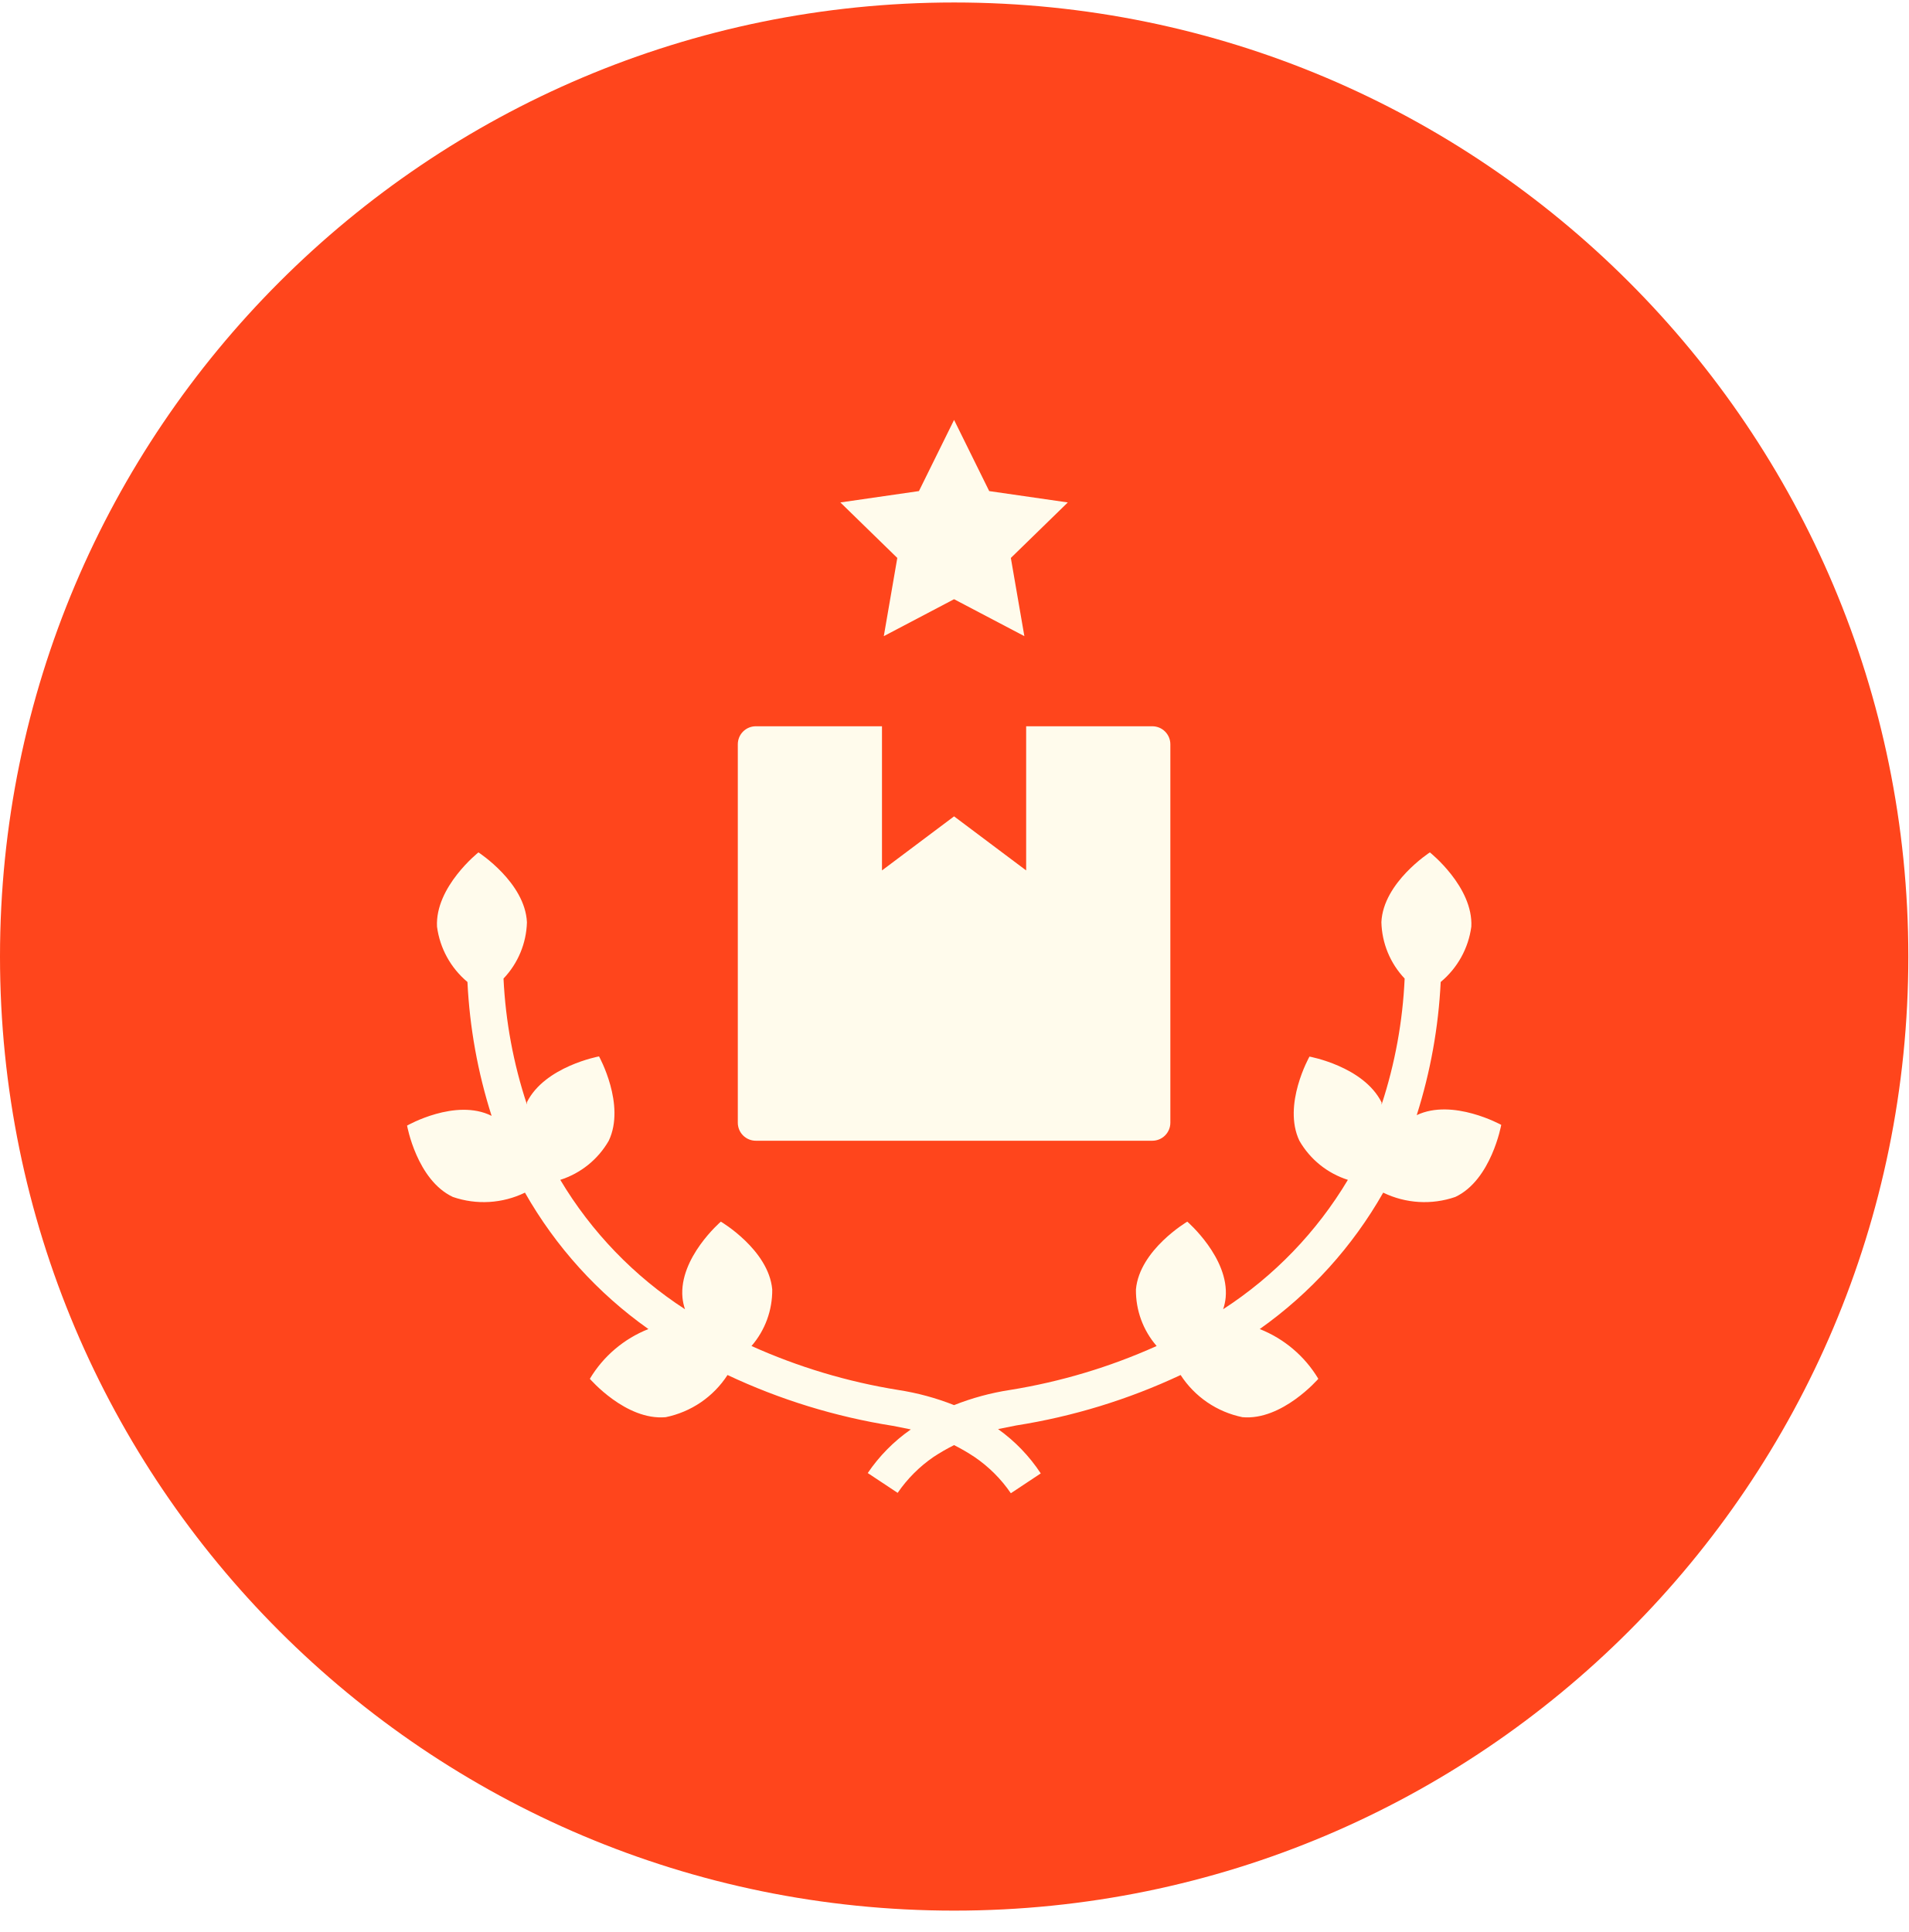
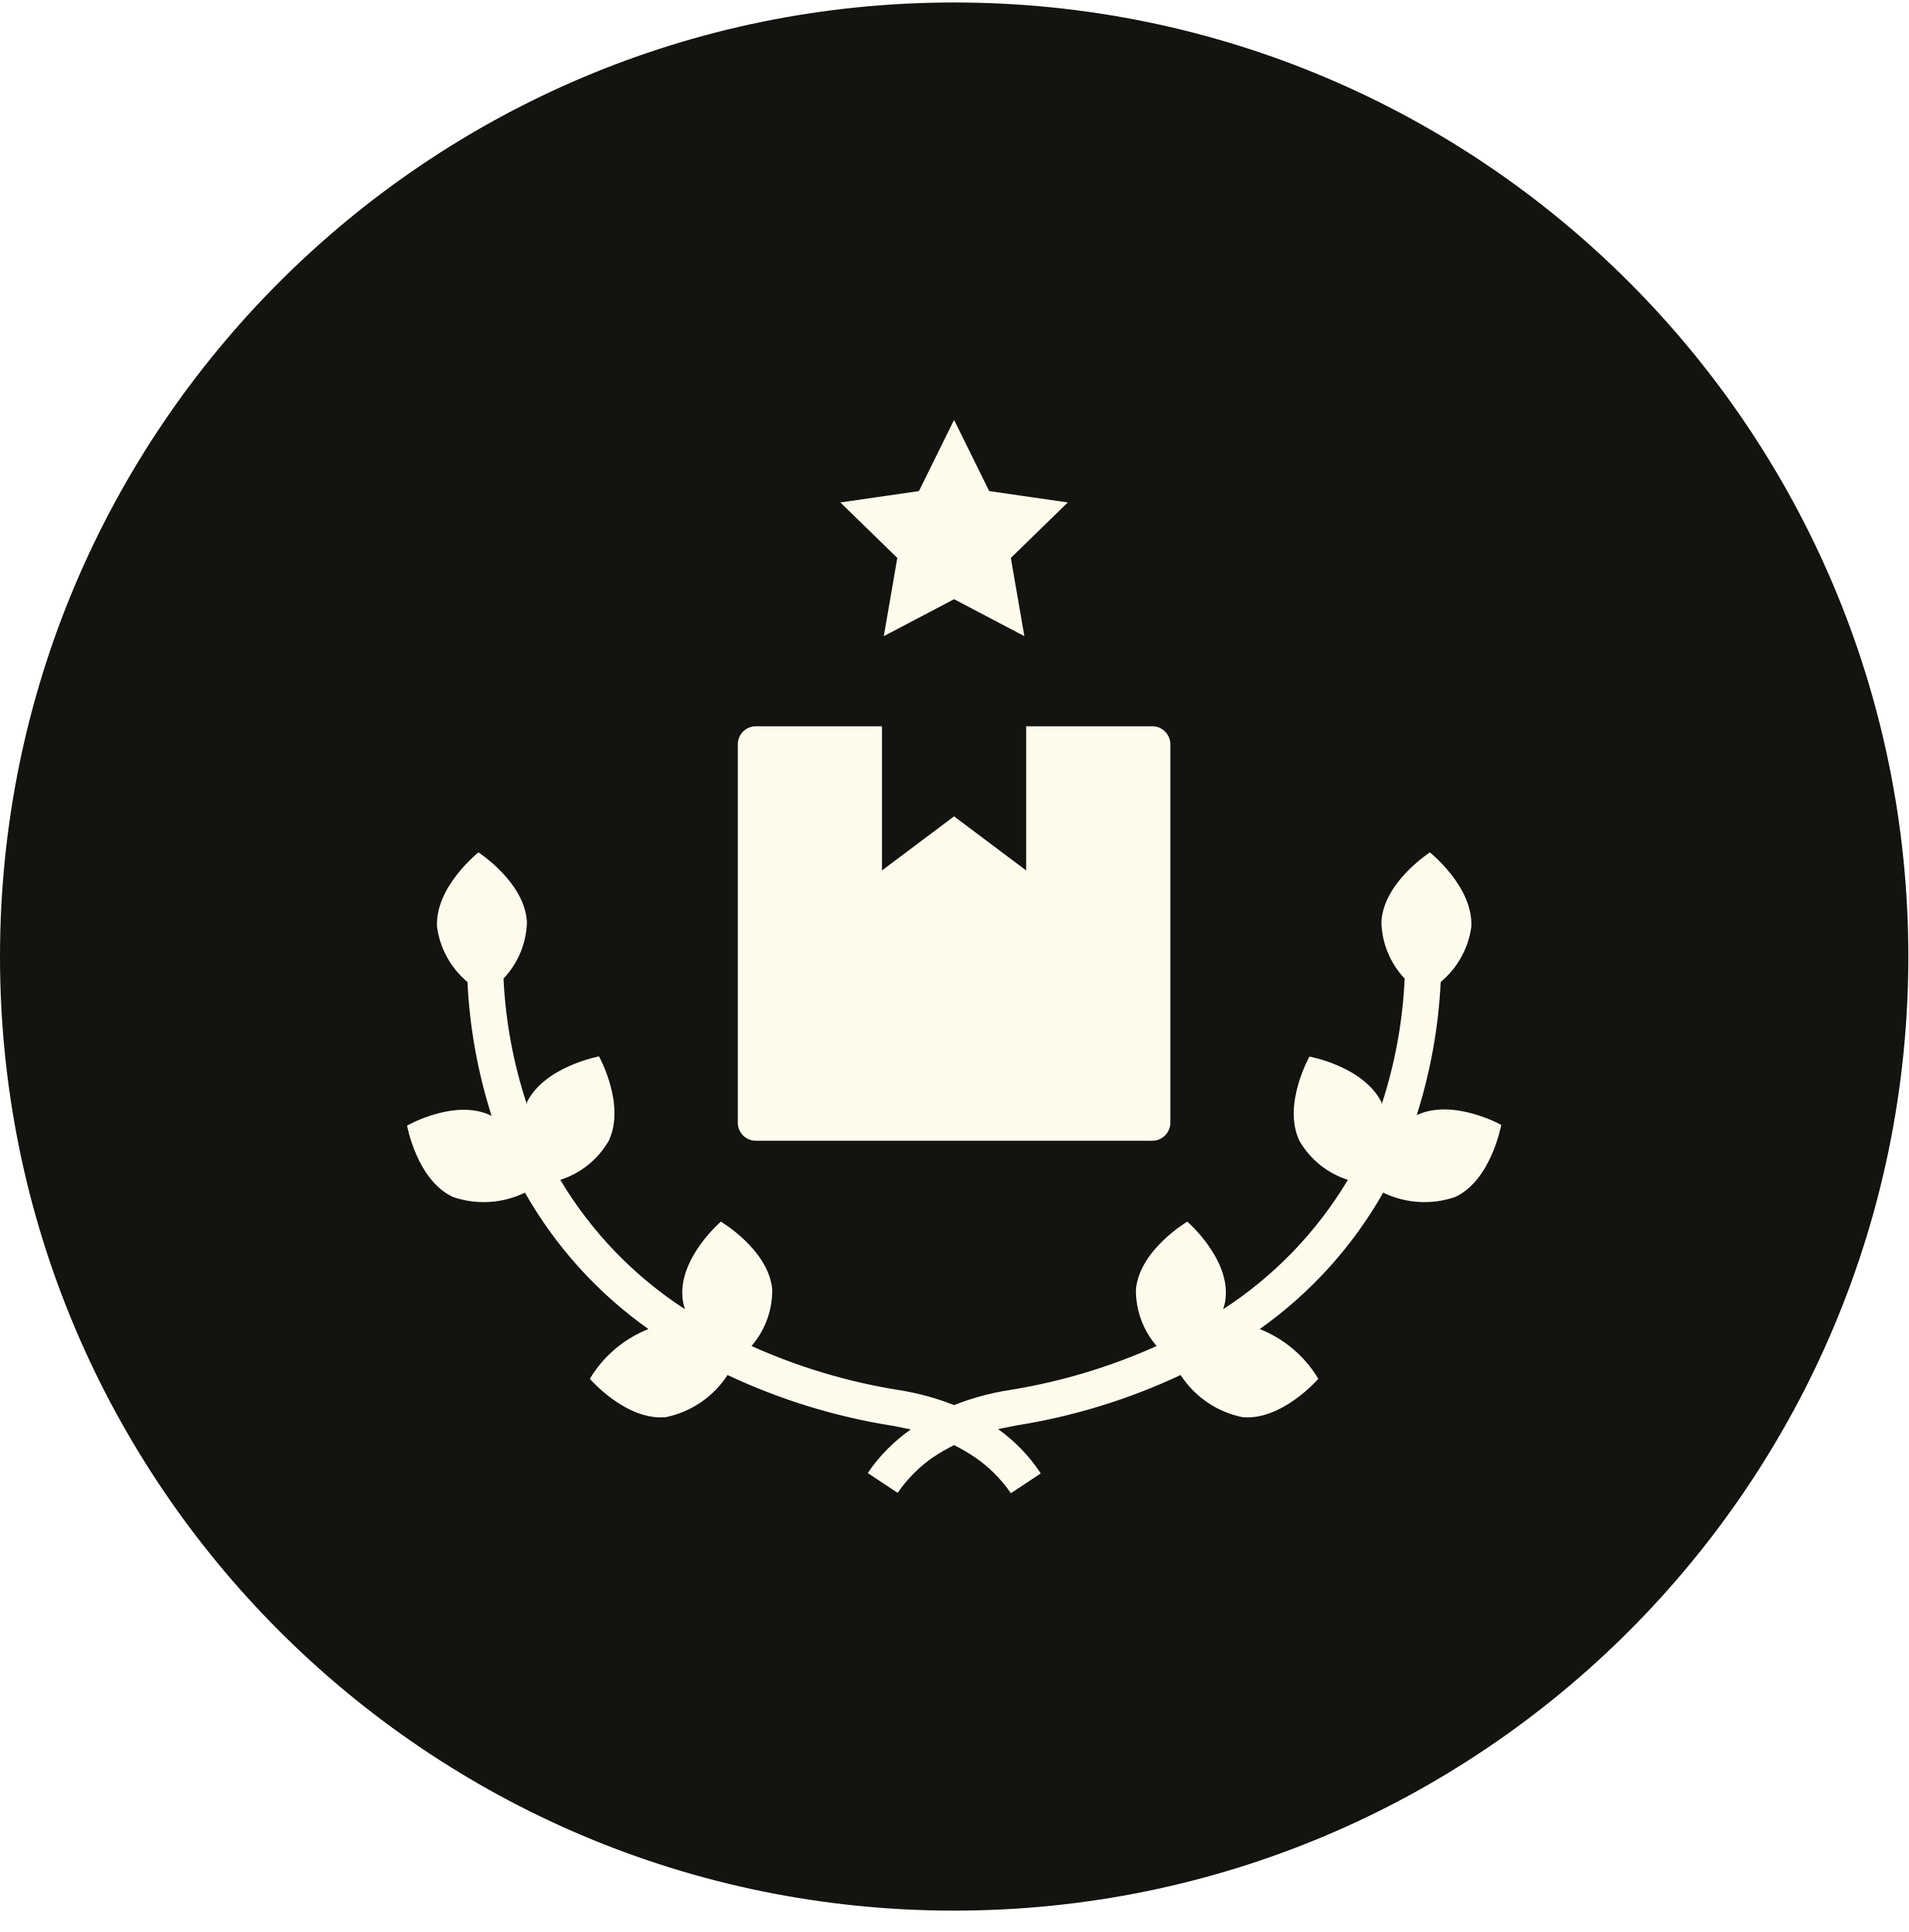
<svg xmlns="http://www.w3.org/2000/svg" width="80" height="81" viewBox="0 0 80 81" fill="none">
-   <rect y="0.104" width="80" height="80" rx="40" fill="#FF451C" />
+   <rect y="0.104" width="80" height="80" rx="40" fill="#13130f" />
  <path d="M30.93 31.204V47.071C30.93 47.271 31.009 47.463 31.151 47.605C31.293 47.746 31.485 47.826 31.685 47.826H48.307C48.507 47.826 48.7 47.746 48.841 47.605C48.983 47.463 49.063 47.271 49.063 47.071V31.204C49.063 31.004 48.983 30.812 48.841 30.67C48.7 30.528 48.507 30.449 48.307 30.449H43.018V36.493L39.996 34.226L36.974 36.493V30.449H31.685C31.485 30.449 31.293 30.528 31.151 30.67C31.009 30.812 30.93 31.004 30.93 31.204Z" fill="#FFFBEC" />
  <path d="M41.469 20.589L39.996 17.605L38.523 20.589L35.229 21.065L37.616 23.392L37.05 26.671L39.996 25.122L42.943 26.671L42.376 23.392L44.764 21.065L41.469 20.589Z" fill="#FFFBEC" />
  <path d="M18.985 50.183C19.976 50.525 21.063 50.46 22.007 50.002C23.292 52.265 25.058 54.218 27.182 55.721C26.156 56.127 25.293 56.86 24.727 57.807C24.727 57.807 26.238 59.567 27.907 59.416C28.435 59.308 28.936 59.096 29.381 58.793C29.826 58.489 30.206 58.1 30.499 57.648C32.696 58.683 35.029 59.4 37.427 59.779L38.183 59.93C37.474 60.423 36.861 61.043 36.377 61.758L37.631 62.589C38.037 61.996 38.549 61.484 39.142 61.078C39.417 60.898 39.702 60.734 39.996 60.587C40.296 60.738 40.586 60.907 40.865 61.093C41.458 61.499 41.971 62.011 42.376 62.605L43.63 61.773C43.153 61.048 42.546 60.418 41.84 59.915L42.595 59.764C44.983 59.388 47.305 58.676 49.493 57.648C49.786 58.1 50.166 58.489 50.611 58.793C51.056 59.096 51.557 59.308 52.085 59.416C53.747 59.567 55.266 57.807 55.266 57.807C54.699 56.86 53.836 56.127 52.81 55.721C54.934 54.218 56.7 52.265 57.986 50.002C58.929 50.46 60.016 50.525 61.008 50.183C62.519 49.473 62.934 47.161 62.934 47.161C62.934 47.161 60.902 46.035 59.391 46.753C59.966 44.944 60.304 43.067 60.396 41.17C61.1 40.586 61.559 39.757 61.68 38.85C61.763 37.181 59.942 35.737 59.942 35.737C59.942 35.737 57.986 36.999 57.91 38.661C57.931 39.543 58.278 40.386 58.885 41.026C58.804 42.825 58.479 44.604 57.917 46.315V46.217C57.162 44.706 54.895 44.298 54.895 44.298C54.895 44.298 53.755 46.315 54.472 47.826C54.921 48.608 55.646 49.192 56.505 49.466C55.2 51.65 53.411 53.506 51.276 54.89C51.33 54.731 51.366 54.566 51.382 54.399C51.533 52.737 49.773 51.218 49.773 51.218C49.773 51.218 47.771 52.397 47.62 54.059C47.609 54.93 47.918 55.774 48.488 56.432C46.528 57.314 44.46 57.934 42.338 58.275C41.536 58.398 40.75 58.611 39.996 58.91C39.242 58.611 38.456 58.398 37.654 58.275C35.532 57.934 33.464 57.314 31.504 56.432C32.074 55.774 32.383 54.93 32.373 54.059C32.222 52.397 30.219 51.218 30.219 51.218C30.219 51.218 28.459 52.73 28.61 54.399C28.626 54.566 28.662 54.731 28.716 54.89C26.581 53.506 24.792 51.65 23.488 49.466C24.346 49.192 25.071 48.608 25.52 47.826C26.238 46.315 25.112 44.29 25.112 44.29C25.112 44.29 22.845 44.706 22.09 46.209V46.307C21.524 44.6 21.194 42.823 21.108 41.026C21.715 40.389 22.065 39.549 22.09 38.669C22.014 36.999 20.057 35.737 20.057 35.737C20.057 35.737 18.236 37.181 18.32 38.85C18.439 39.756 18.895 40.584 19.596 41.17C19.688 43.077 20.028 44.964 20.609 46.783C19.098 46.028 17.065 47.191 17.065 47.191C17.065 47.191 17.473 49.473 18.985 50.183Z" fill="#FFFBEC" />
</svg>
